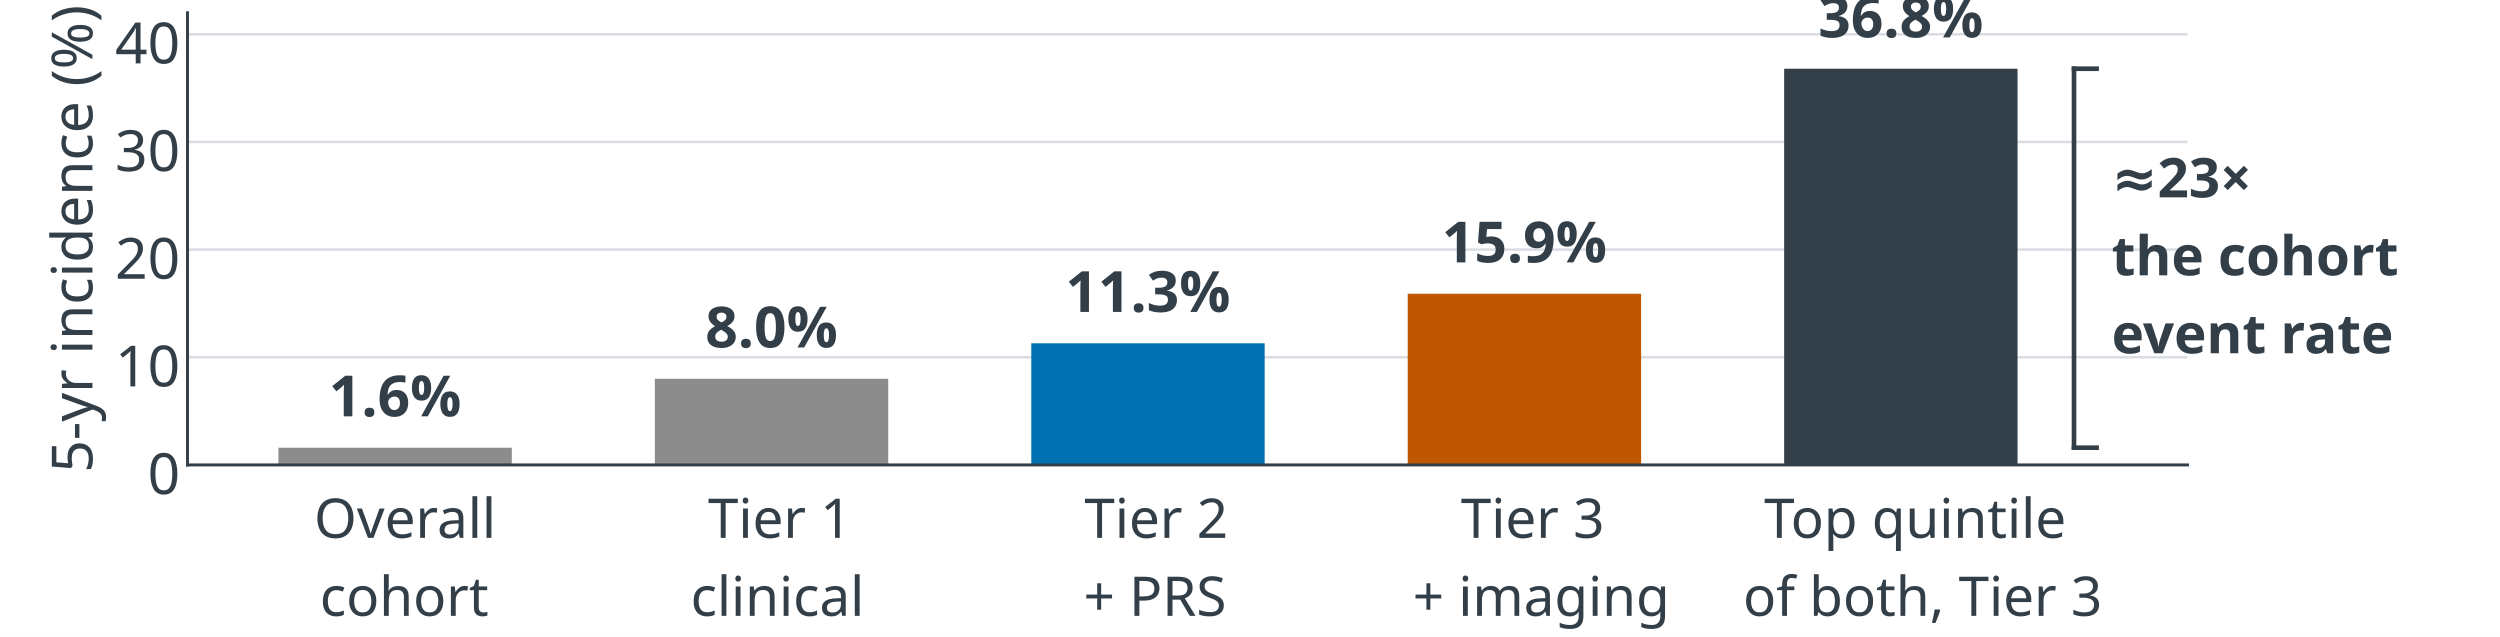
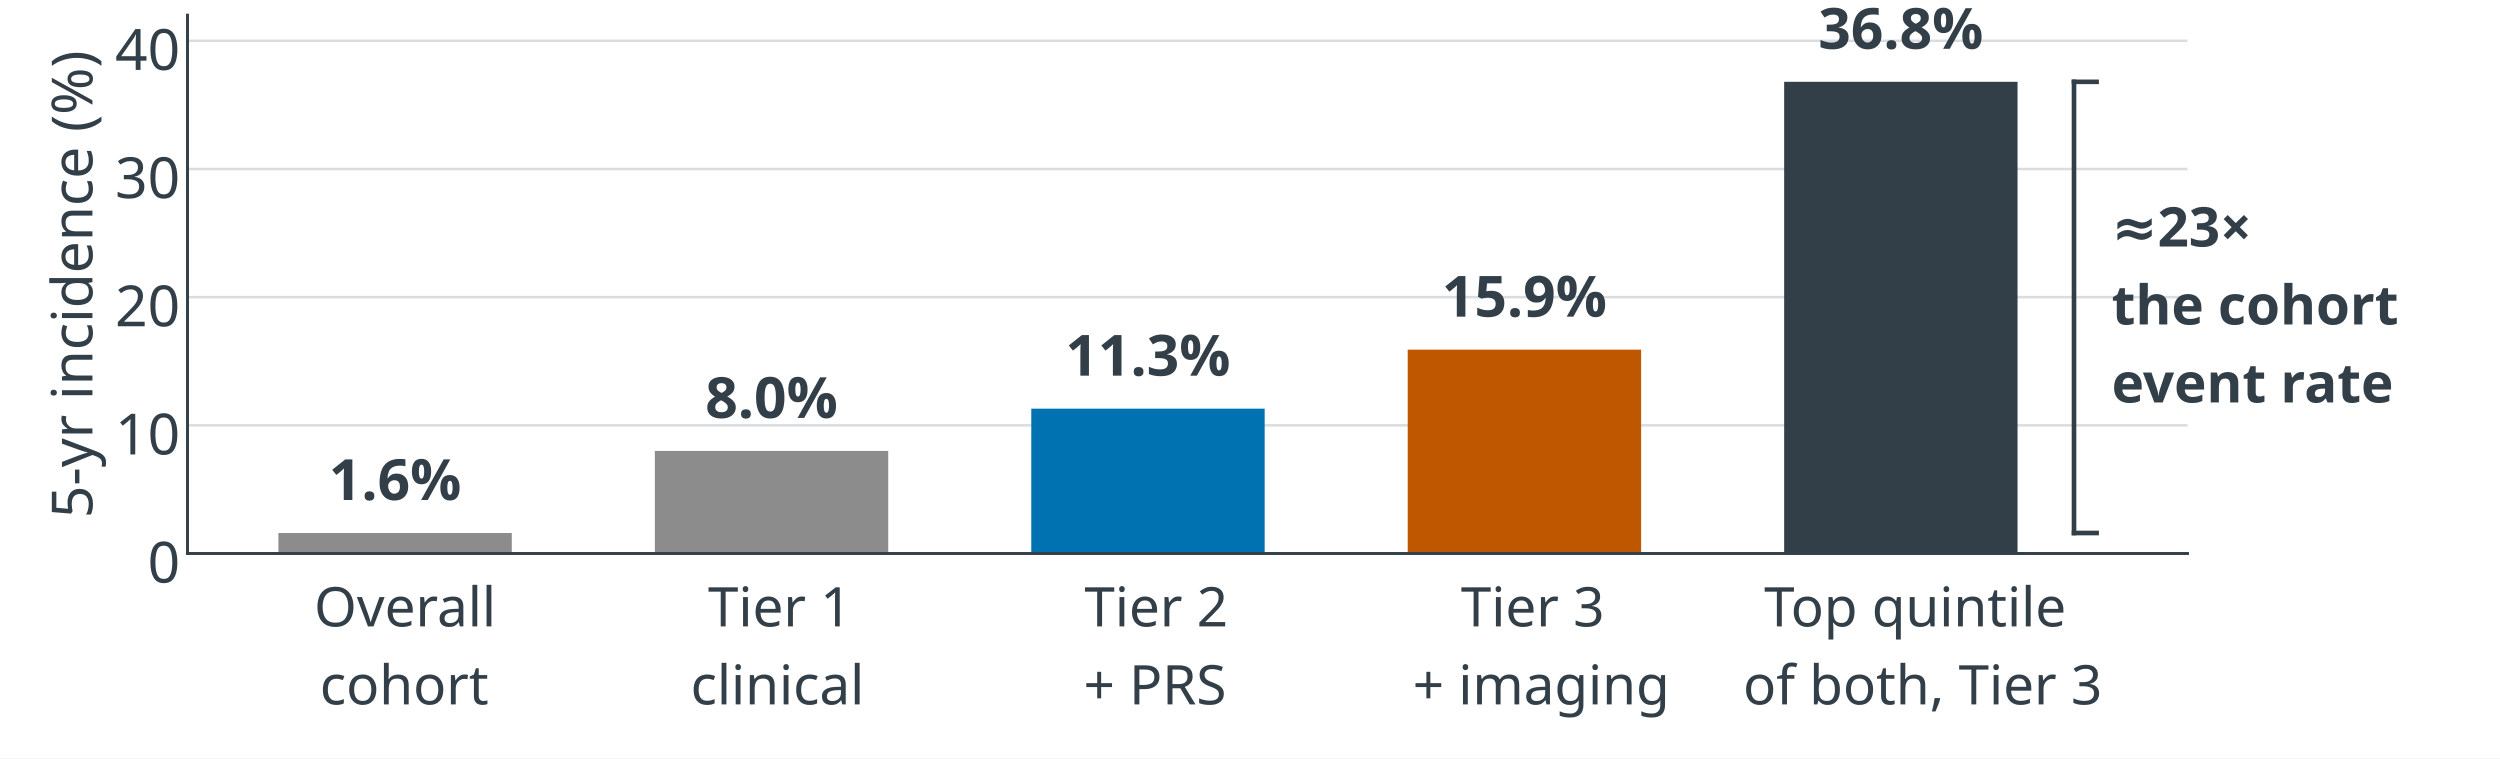
- <svg xmlns="http://www.w3.org/2000/svg" width="1187.0pt" height="302.4pt" viewBox="0 0 1187 302.4" version="1.1">
+ <svg xmlns="http://www.w3.org/2000/svg" width="1187.0pt" height="360.0pt" viewBox="0 0 1187 360" version="1.1">
  <defs>
    <style type="text/css">*{stroke-linejoin: round; stroke-linecap: butt}</style>
  </defs>
  <g id="figure_1">
    <g id="patch_1">
-       <path d="M 0 302.4  L 1187 302.4  L 1187 0  L 0 0  z " style="fill: #ffffff" />
+       <path d="M 0 360  L 1187 360  L 1187 0  L 0 0  z " style="fill: #ffffff" />
    </g>
    <g id="axes_1">
      <g id="patch_2">
-         <path d="M 89.025 220.752  L 1038.625 220.752  L 1038.625 6.048  L 89.025 6.048  z " style="fill: #ffffff" />
+         <path d="M 89.025 262.8  L 1038.625 262.8  L 1038.625 7.2  L 89.025 7.2  z " style="fill: #ffffff" />
      </g>
      <g id="matplotlib.axis_1">
        <g id="xtick_1">
          <g id="line2d_1" />
          <g id="text_1">
-             <text style="font-size: 26px; font-family: 'Source Sans 3'; fill: #333f48" transform="translate(149.1154 255.376)">Overall</text>
-             <text style="font-size: 26px; font-family: 'Source Sans 3'; fill: #333f48" transform="translate(151.8698 292.4)">cohort</text>
+             <text style="font-size: 26px; font-family: 'Source Sans 3'; fill: #333f48" transform="translate(149.1154 297.424)">Overall</text>
+             <text style="font-size: 26px; font-family: 'Source Sans 3'; fill: #333f48" transform="translate(151.8698 334.448)">cohort</text>
          </g>
        </g>
        <g id="xtick_2">
          <g id="line2d_2" />
          <g id="text_2">
-             <text style="font-size: 26px; font-family: 'Source Sans 3'; fill: #333f48" transform="translate(336.1424 255.376)">Tier 1</text>
-             <text style="font-size: 26px; font-family: 'Source Sans 3'; fill: #333f48" transform="translate(327.9138 292.4)">clinical</text>
+             <text style="font-size: 26px; font-family: 'Source Sans 3'; fill: #333f48" transform="translate(336.1424 297.424)">Tier 1</text>
+             <text style="font-size: 26px; font-family: 'Source Sans 3'; fill: #333f48" transform="translate(327.9138 334.448)">clinical</text>
          </g>
        </g>
        <g id="xtick_3">
          <g id="line2d_3" />
          <g id="text_3">
-             <text style="font-size: 26px; font-family: 'Source Sans 3'; fill: #333f48" transform="translate(514.8738 255.376)">Tier 2</text>
-             <text style="font-size: 26px; font-family: 'Source Sans 3'; fill: #333f48" transform="translate(514.4818 292.4)">+ PRS</text>
+             <text style="font-size: 26px; font-family: 'Source Sans 3'; fill: #333f48" transform="translate(514.8738 297.424)">Tier 2</text>
+             <text style="font-size: 26px; font-family: 'Source Sans 3'; fill: #333f48" transform="translate(514.4818 334.448)">+ PRS</text>
          </g>
        </g>
        <g id="xtick_4">
          <g id="line2d_4" />
          <g id="text_4">
-             <text style="font-size: 26px; font-family: 'Source Sans 3'; fill: #333f48" transform="translate(693.6052 255.376)">Tier 3</text>
-             <text style="font-size: 26px; font-family: 'Source Sans 3'; fill: #333f48" transform="translate(670.7862 292.4)">+ imaging</text>
+             <text style="font-size: 26px; font-family: 'Source Sans 3'; fill: #333f48" transform="translate(693.6052 297.424)">Tier 3</text>
+             <text style="font-size: 26px; font-family: 'Source Sans 3'; fill: #333f48" transform="translate(670.7862 334.448)">+ imaging</text>
          </g>
        </g>
        <g id="xtick_5">
          <g id="line2d_5" />
          <g id="text_5">
-             <text style="font-size: 26px; font-family: 'Source Sans 3'; fill: #333f48" transform="translate(837.6002 255.376)">Top quintile</text>
-             <text style="font-size: 26px; font-family: 'Source Sans 3'; fill: #333f48" transform="translate(827.6024 292.4)">of both, Tier 3</text>
+             <text style="font-size: 26px; font-family: 'Source Sans 3'; fill: #333f48" transform="translate(837.6002 297.424)">Top quintile</text>
+             <text style="font-size: 26px; font-family: 'Source Sans 3'; fill: #333f48" transform="translate(827.6024 334.448)">of both, Tier 3</text>
          </g>
        </g>
      </g>
      <g id="matplotlib.axis_2">
        <g id="ytick_1">
          <g id="line2d_6">
-             <path d="M 89.025 220.752  L 1038.625 220.752  " clip-path="url(#p3ca7788e39)" style="fill: none; stroke: #d9dde2; stroke-width: 1.2; stroke-linecap: square" />
+             <path d="M 89.025 262.8  L 1038.625 262.8  " clip-path="url(#p329de0d16e)" style="fill: none; stroke: #d9dde2; stroke-width: 1.2; stroke-linecap: square" />
          </g>
          <g id="line2d_7" />
          <g id="text_6">
-             <text style="font-size: 27px; font-family: 'Source Sans 3'; text-anchor: end; fill: #333f48" x="85.525" y="234.576" transform="rotate(-0 85.525 234.576)">0</text>
+             <text style="font-size: 27px; font-family: 'Source Sans 3'; text-anchor: end; fill: #333f48" x="85.525" y="276.624" transform="rotate(-0 85.525 276.624)">0</text>
          </g>
        </g>
        <g id="ytick_2">
          <g id="line2d_8">
-             <path d="M 89.025 169.632  L 1038.625 169.632  " clip-path="url(#p3ca7788e39)" style="fill: none; stroke: #d9dde2; stroke-width: 1.2; stroke-linecap: square" />
+             <path d="M 89.025 201.943  L 1038.625 201.943  " clip-path="url(#p329de0d16e)" style="fill: none; stroke: #d9dde2; stroke-width: 1.2; stroke-linecap: square" />
          </g>
          <g id="line2d_9" />
          <g id="text_7">
-             <text style="font-size: 27px; font-family: 'Source Sans 3'; text-anchor: end; fill: #333f48" x="85.525" y="183.456" transform="rotate(-0 85.525 183.456)">10</text>
+             <text style="font-size: 27px; font-family: 'Source Sans 3'; text-anchor: end; fill: #333f48" x="85.525" y="215.767" transform="rotate(-0 85.525 215.7669)">10</text>
          </g>
        </g>
        <g id="ytick_3">
          <g id="line2d_10">
-             <path d="M 89.025 118.512  L 1038.625 118.512  " clip-path="url(#p3ca7788e39)" style="fill: none; stroke: #d9dde2; stroke-width: 1.2; stroke-linecap: square" />
+             <path d="M 89.025 141.086  L 1038.625 141.086  " clip-path="url(#p329de0d16e)" style="fill: none; stroke: #d9dde2; stroke-width: 1.2; stroke-linecap: square" />
          </g>
          <g id="line2d_11" />
          <g id="text_8">
-             <text style="font-size: 27px; font-family: 'Source Sans 3'; text-anchor: end; fill: #333f48" x="85.525" y="132.336" transform="rotate(-0 85.525 132.336)">20</text>
+             <text style="font-size: 27px; font-family: 'Source Sans 3'; text-anchor: end; fill: #333f48" x="85.525" y="154.91" transform="rotate(-0 85.525 154.9097)">20</text>
          </g>
        </g>
        <g id="ytick_4">
          <g id="line2d_12">
-             <path d="M 89.025 67.392  L 1038.625 67.392  " clip-path="url(#p3ca7788e39)" style="fill: none; stroke: #d9dde2; stroke-width: 1.2; stroke-linecap: square" />
+             <path d="M 89.025 80.229  L 1038.625 80.229  " clip-path="url(#p329de0d16e)" style="fill: none; stroke: #d9dde2; stroke-width: 1.2; stroke-linecap: square" />
          </g>
          <g id="line2d_13" />
          <g id="text_9">
-             <text style="font-size: 27px; font-family: 'Source Sans 3'; text-anchor: end; fill: #333f48" x="85.525" y="81.216" transform="rotate(-0 85.525 81.216)">30</text>
+             <text style="font-size: 27px; font-family: 'Source Sans 3'; text-anchor: end; fill: #333f48" x="85.525" y="94.053" transform="rotate(-0 85.525 94.05257)">30</text>
          </g>
        </g>
        <g id="ytick_5">
          <g id="line2d_14">
-             <path d="M 89.025 16.272  L 1038.625 16.272  " clip-path="url(#p3ca7788e39)" style="fill: none; stroke: #d9dde2; stroke-width: 1.2; stroke-linecap: square" />
+             <path d="M 89.025 19.371  L 1038.625 19.371  " clip-path="url(#p329de0d16e)" style="fill: none; stroke: #d9dde2; stroke-width: 1.2; stroke-linecap: square" />
          </g>
          <g id="line2d_15" />
          <g id="text_10">
-             <text style="font-size: 27px; font-family: 'Source Sans 3'; text-anchor: end; fill: #333f48" x="85.525" y="30.096" transform="rotate(-0 85.525 30.096)">40</text>
+             <text style="font-size: 27px; font-family: 'Source Sans 3'; text-anchor: end; fill: #333f48" x="85.525" y="33.195" transform="rotate(-0 85.525 33.19543)">40</text>
          </g>
        </g>
        <g id="text_11">
-           <text style="font-size: 27px; font-family: 'Source Sans 3'; text-anchor: middle; fill: #333f48" x="43.885" y="113.4" transform="rotate(-90 43.88531 113.4)">5-yr incidence (%)</text>
+           <text style="font-size: 27px; font-family: 'Source Sans 3'; text-anchor: middle; fill: #333f48" x="43.885" y="135" transform="rotate(-90 43.88531 135)">5-yr incidence (%)</text>
        </g>
      </g>
      <g id="patch_3">
-         <path d="M 132.189 220.752  L 243.002 220.752  L 243.002 212.573  L 132.189 212.573  z " clip-path="url(#p3ca7788e39)" style="fill: #8c8c8c" />
+         <path d="M 132.189 262.8  L 243.002 262.8  L 243.002 253.063  L 132.189 253.063  z " clip-path="url(#p329de0d16e)" style="fill: #8c8c8c" />
      </g>
      <g id="patch_4">
-         <path d="M 310.92 220.752  L 421.734 220.752  L 421.734 179.856  L 310.92 179.856  z " clip-path="url(#p3ca7788e39)" style="fill: #8c8c8c" />
+         <path d="M 310.92 262.8  L 421.734 262.8  L 421.734 214.114  L 310.92 214.114  z " clip-path="url(#p329de0d16e)" style="fill: #8c8c8c" />
      </g>
      <g id="patch_5">
-         <path d="M 489.651 220.752  L 600.465 220.752  L 600.465 162.986  L 489.651 162.986  z " clip-path="url(#p3ca7788e39)" style="fill: #0072b2" />
+         <path d="M 489.651 262.8  L 600.465 262.8  L 600.465 194.031  L 489.651 194.031  z " clip-path="url(#p329de0d16e)" style="fill: #0072b2" />
      </g>
      <g id="patch_6">
-         <path d="M 668.383 220.752  L 779.196 220.752  L 779.196 139.471  L 668.383 139.471  z " clip-path="url(#p3ca7788e39)" style="fill: #bf5700" />
+         <path d="M 668.383 262.8  L 779.196 262.8  L 779.196 166.037  L 668.383 166.037  z " clip-path="url(#p329de0d16e)" style="fill: #bf5700" />
      </g>
      <g id="patch_7">
-         <path d="M 847.114 220.752  L 957.928 220.752  L 957.928 32.63  L 847.114 32.63  z " clip-path="url(#p3ca7788e39)" style="fill: #333f48" />
+         <path d="M 847.114 262.8  L 957.928 262.8  L 957.928 38.846  L 847.114 38.846  z " clip-path="url(#p329de0d16e)" style="fill: #333f48" />
      </g>
      <g id="line2d_16">
-         <path d="M 984.737 212.573  L 984.737 32.63  " style="fill: none; stroke: #333f48; stroke-width: 2.2; stroke-linecap: square" />
+         <path d="M 984.737 253.063  L 984.737 38.846  " style="fill: none; stroke: #333f48; stroke-width: 2.2; stroke-linecap: square" />
      </g>
      <g id="line2d_17">
-         <path d="M 984.737 212.573  L 995.461 212.573  " style="fill: none; stroke: #333f48; stroke-width: 2.2; stroke-linecap: square" />
+         <path d="M 984.737 253.063  L 995.461 253.063  " style="fill: none; stroke: #333f48; stroke-width: 2.2; stroke-linecap: square" />
      </g>
      <g id="line2d_18">
-         <path d="M 984.737 32.63  L 995.461 32.63  " style="fill: none; stroke: #333f48; stroke-width: 2.2; stroke-linecap: square" />
+         <path d="M 984.737 38.846  L 995.461 38.846  " style="fill: none; stroke: #333f48; stroke-width: 2.2; stroke-linecap: square" />
      </g>
      <g id="patch_8">
-         <path d="M 89.025 220.752  L 89.025 6.048  " style="fill: none; stroke: #333f48; stroke-width: 1.4; stroke-linejoin: miter; stroke-linecap: square" />
+         <path d="M 89.025 262.8  L 89.025 7.2  " style="fill: none; stroke: #333f48; stroke-width: 1.4; stroke-linejoin: miter; stroke-linecap: square" />
      </g>
      <g id="patch_9">
-         <path d="M 89.025 220.752  L 1038.625 220.752  " style="fill: none; stroke: #333f48; stroke-width: 1.4; stroke-linejoin: miter; stroke-linecap: square" />
+         <path d="M 89.025 262.8  L 1038.625 262.8  " style="fill: none; stroke: #333f48; stroke-width: 1.4; stroke-linejoin: miter; stroke-linecap: square" />
      </g>
      <g id="text_12">
-         <text style="font-weight: 700; font-size: 27px; font-family: 'Source Sans 3'; text-anchor: middle; fill: #333f48" x="187.595" y="197.683" transform="rotate(-0 187.5954 197.6832)">1.6%</text>
+         <text style="font-weight: 700; font-size: 27px; font-family: 'Source Sans 3'; text-anchor: middle; fill: #333f48" x="187.595" y="237.394" transform="rotate(-0 187.5954 237.3943)">1.6%</text>
      </g>
      <g id="text_13">
-         <text style="font-weight: 700; font-size: 27px; font-family: 'Source Sans 3'; text-anchor: middle; fill: #333f48" x="366.327" y="164.966" transform="rotate(-0 366.3268 164.9664)">8.0%</text>
+         <text style="font-weight: 700; font-size: 27px; font-family: 'Source Sans 3'; text-anchor: middle; fill: #333f48" x="366.327" y="198.446" transform="rotate(-0 366.3268 198.4457)">8.0%</text>
      </g>
      <g id="text_14">
-         <text style="font-weight: 700; font-size: 27px; font-family: 'Source Sans 3'; text-anchor: middle; fill: #333f48" x="545.058" y="148.097" transform="rotate(-0 545.0582 148.0968)">11.3%</text>
+         <text style="font-weight: 700; font-size: 27px; font-family: 'Source Sans 3'; text-anchor: middle; fill: #333f48" x="545.058" y="178.363" transform="rotate(-0 545.0582 178.3629)">11.3%</text>
      </g>
      <g id="text_15">
-         <text style="font-weight: 700; font-size: 27px; font-family: 'Source Sans 3'; text-anchor: middle; fill: #333f48" x="723.79" y="124.582" transform="rotate(-0 723.7896 124.5816)">15.9%</text>
+         <text style="font-weight: 700; font-size: 27px; font-family: 'Source Sans 3'; text-anchor: middle; fill: #333f48" x="723.79" y="150.369" transform="rotate(-0 723.7896 150.3686)">15.9%</text>
      </g>
      <g id="text_16">
-         <text style="font-weight: 700; font-size: 27px; font-family: 'Source Sans 3'; text-anchor: middle; fill: #333f48" x="902.521" y="17.741" transform="rotate(-0 902.521 17.7408)">36.8%</text>
+         <text style="font-weight: 700; font-size: 27px; font-family: 'Source Sans 3'; text-anchor: middle; fill: #333f48" x="902.521" y="23.177" transform="rotate(-0 902.521 23.17714)">36.8%</text>
      </g>
      <g id="text_17">
-         <text style="font-weight: 700; font-size: 26px; font-family: 'Source Sans 3'; fill: #333f48" transform="translate(1002.611 93.6896)">≈23×</text>
-         <text style="font-weight: 700; font-size: 26px; font-family: 'Source Sans 3'; fill: #333f48" transform="translate(1002.611 130.7136)">the cohort</text>
-         <text style="font-weight: 700; font-size: 26px; font-family: 'Source Sans 3'; fill: #333f48" transform="translate(1002.611 167.7376)">event rate</text>
+         <text style="font-weight: 700; font-size: 26px; font-family: 'Source Sans 3'; fill: #333f48" transform="translate(1002.611 117.0423)">≈23×</text>
+         <text style="font-weight: 700; font-size: 26px; font-family: 'Source Sans 3'; fill: #333f48" transform="translate(1002.611 154.0663)">the cohort</text>
+         <text style="font-weight: 700; font-size: 26px; font-family: 'Source Sans 3'; fill: #333f48" transform="translate(1002.611 191.0903)">event rate</text>
      </g>
    </g>
  </g>
  <defs>
-     <clipPath id="p3ca7788e39">
-       <rect x="89.025" y="6.048" width="949.6" height="214.704" />
+     <clipPath id="p329de0d16e">
+       <rect x="89.025" y="7.2" width="949.6" height="255.6" />
    </clipPath>
  </defs>
</svg>
